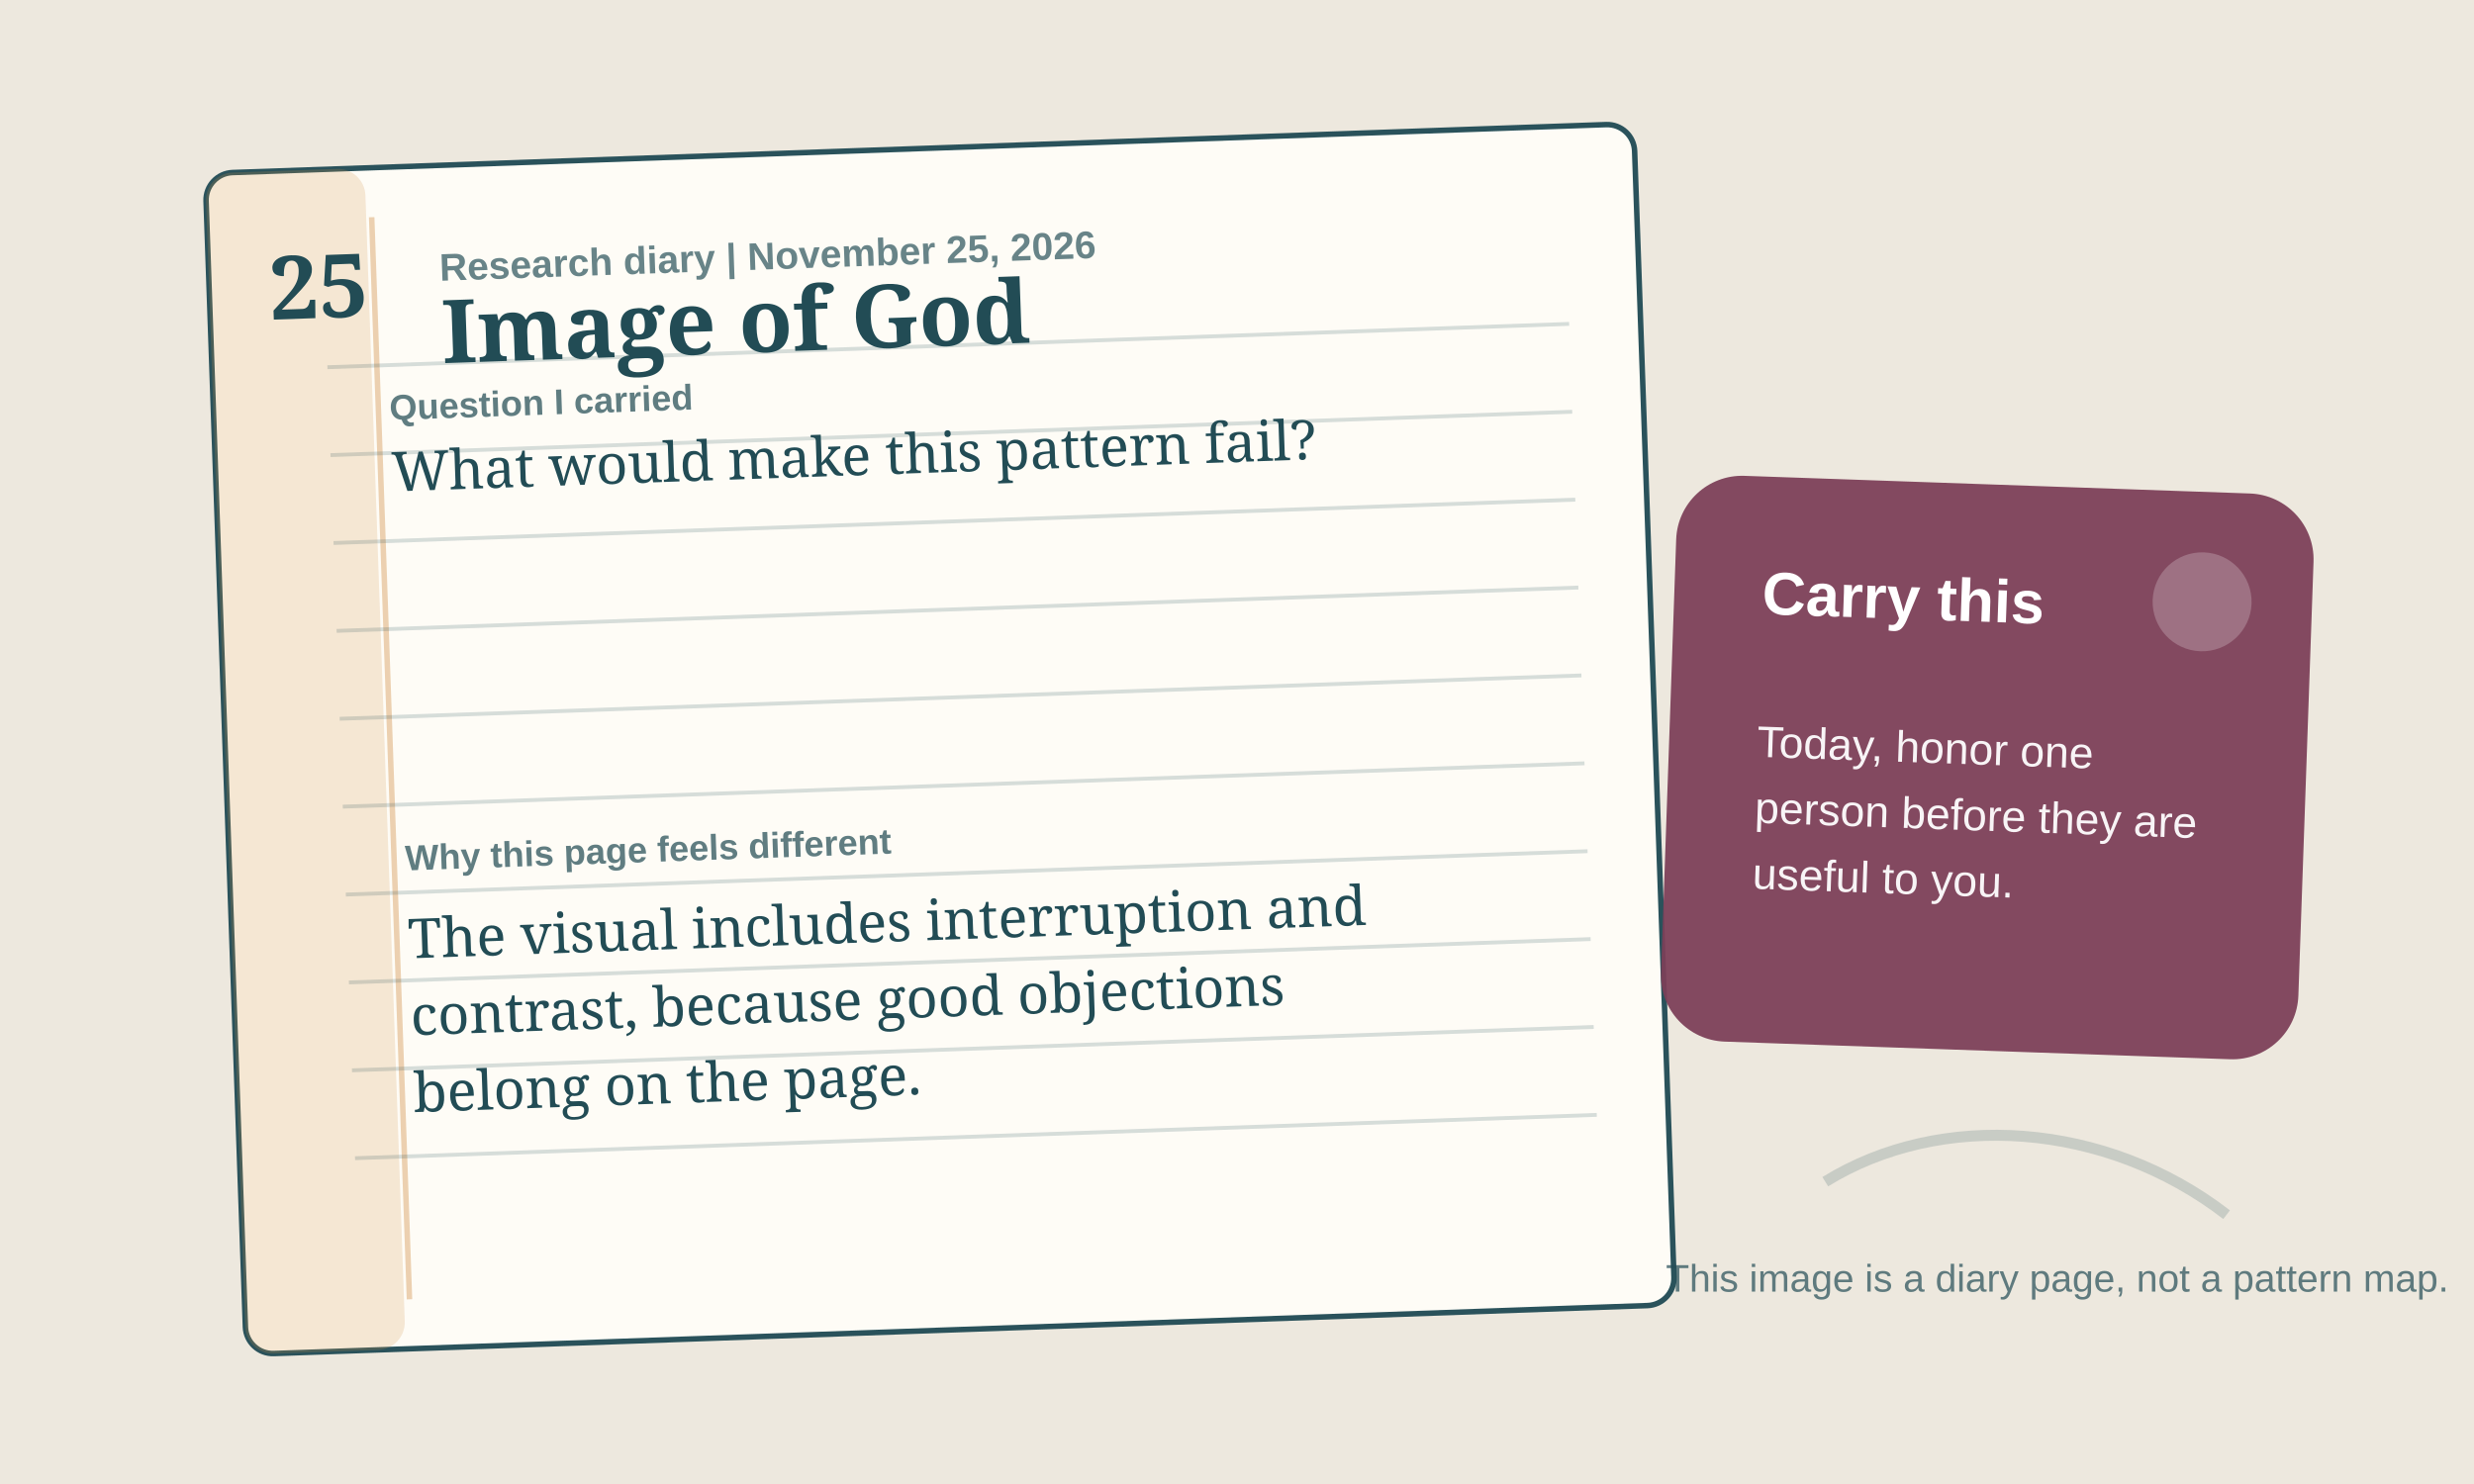
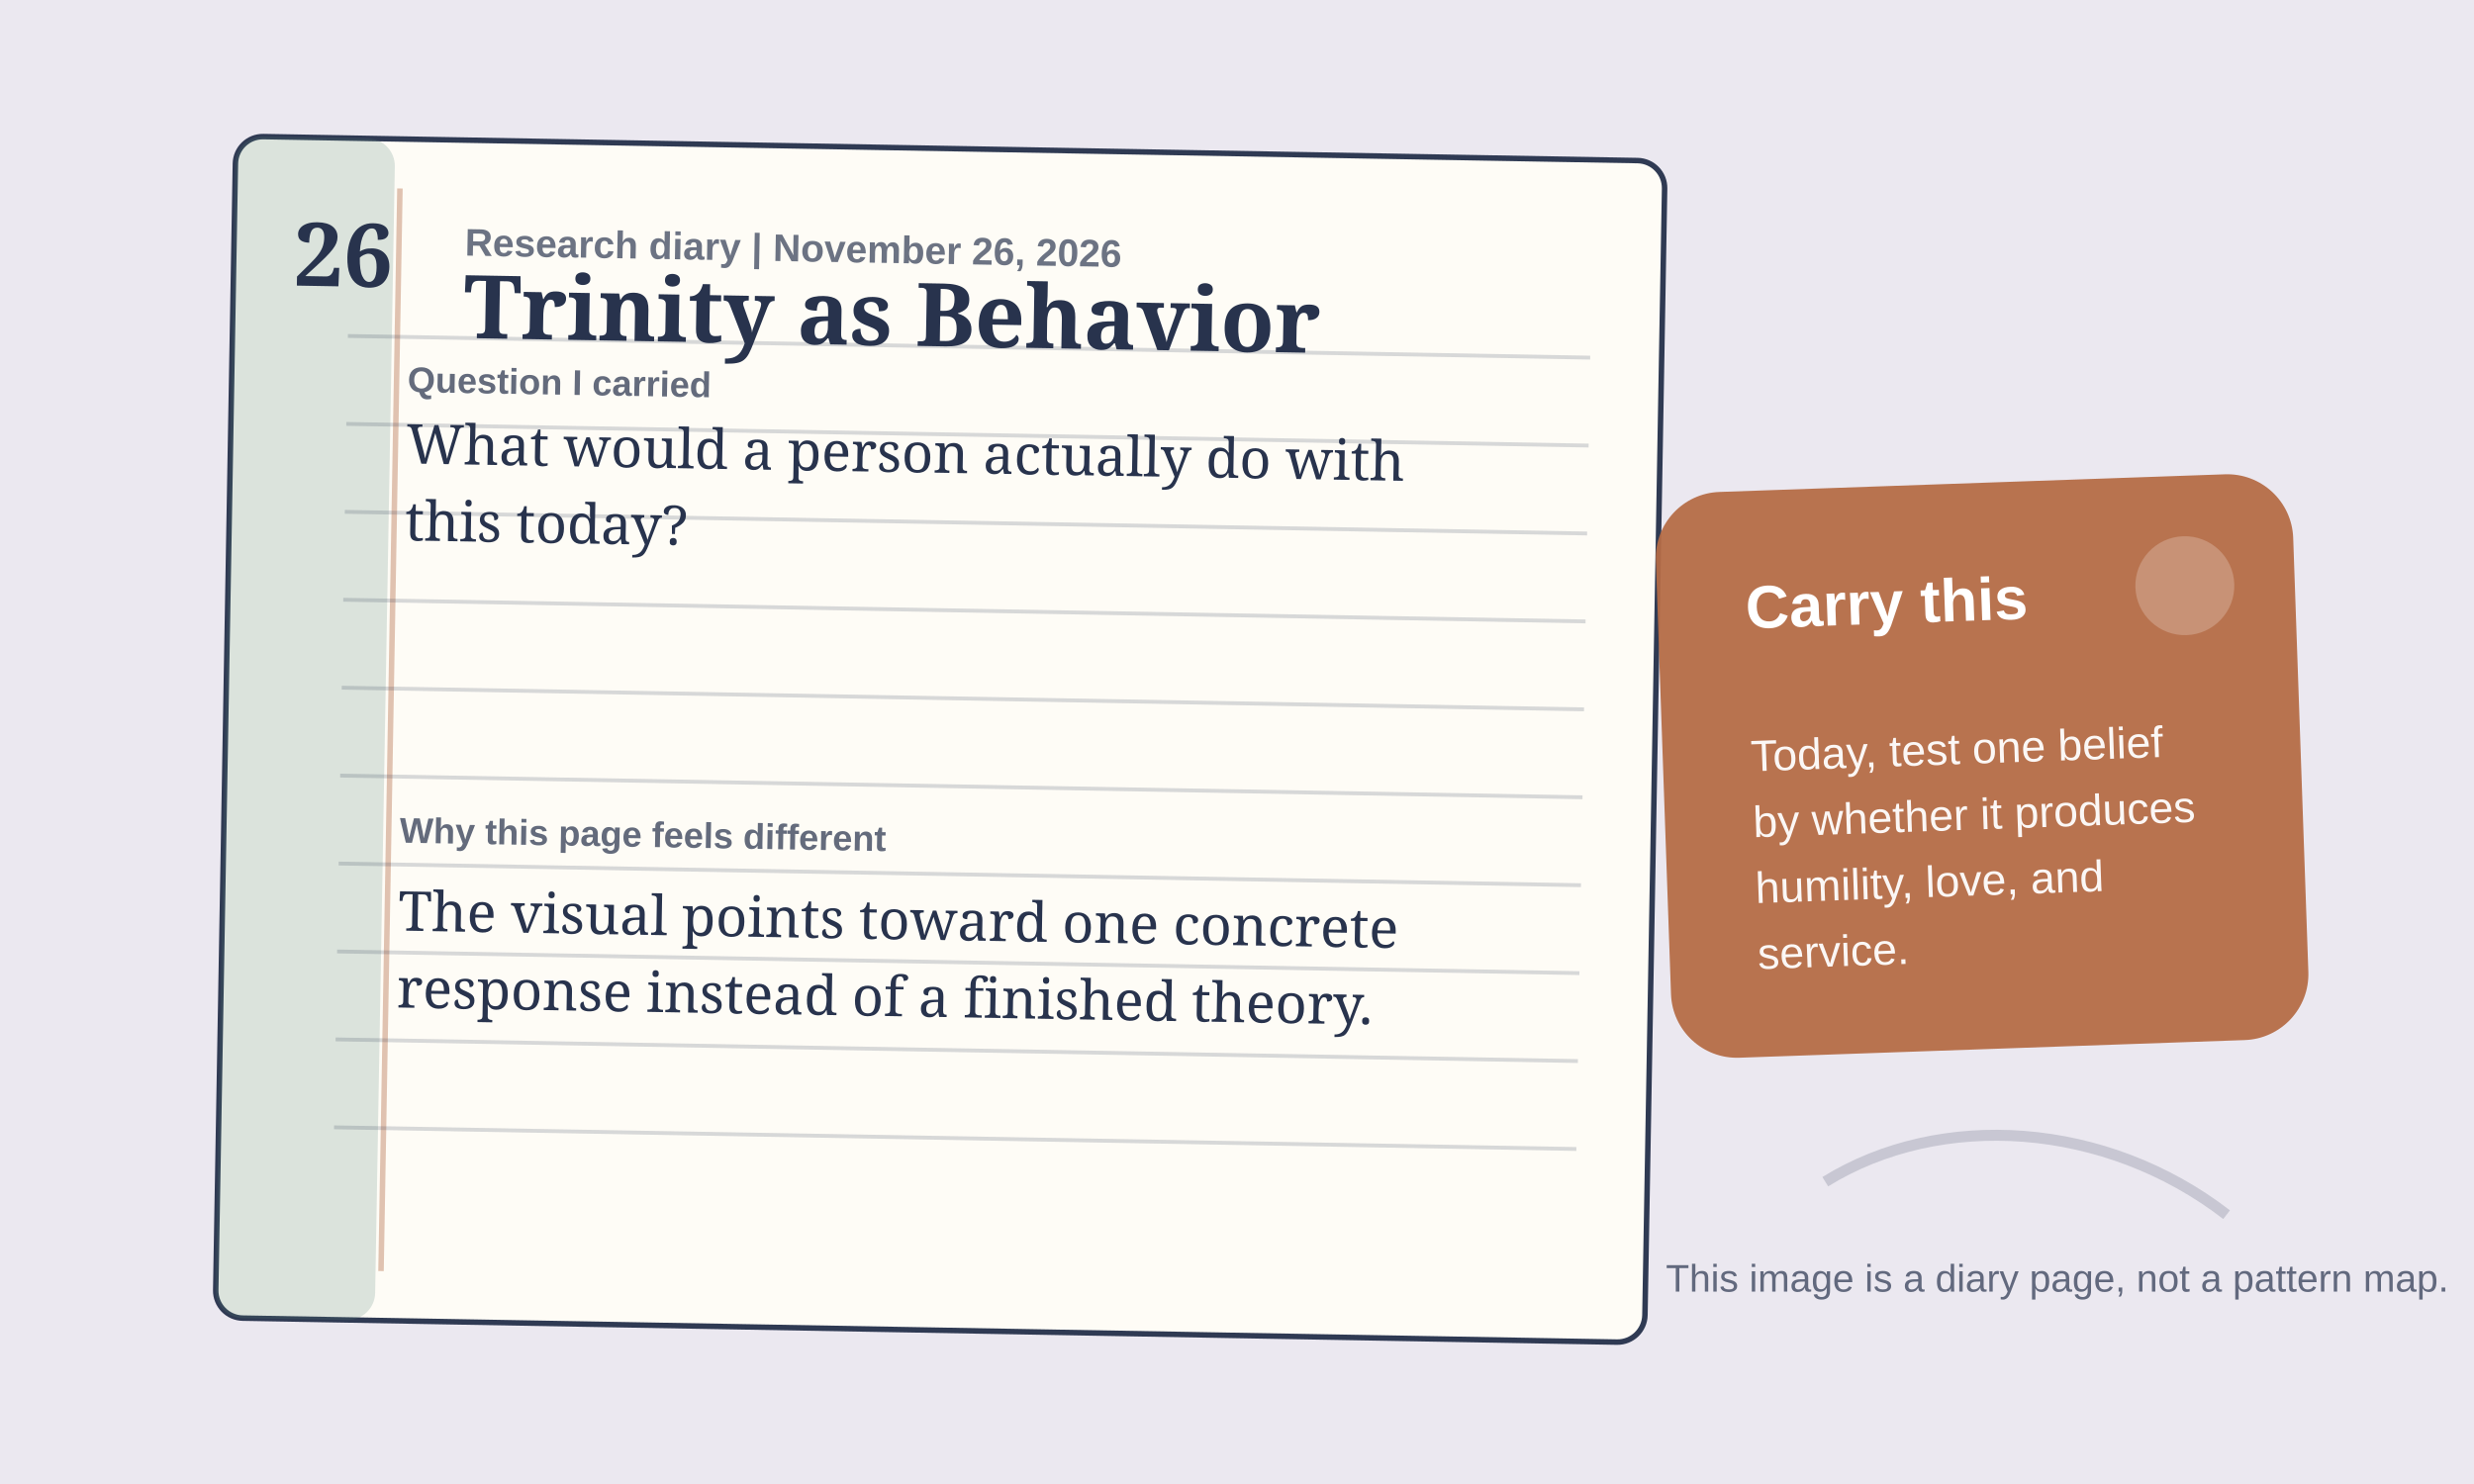
<svg xmlns="http://www.w3.org/2000/svg" width="900" height="540" viewBox="0 0 900 540" role="img" aria-labelledby="title desc">
  <style>
-     .eyebrow { font: 700 14px Arial, sans-serif; letter-spacing: 0; fill: #224c55; opacity: 0.68; }
-     .title { font: 700 32px Georgia, serif; letter-spacing: 0; fill: #224c55; }
-     .diary { font: 20px Georgia, serif; letter-spacing: 0; fill: #224c55; }
-     .label { font: 700 13px Arial, sans-serif; letter-spacing: 0; fill: #224c55; opacity: 0.72; }
+     .eyebrow { font: 700 14px Arial, sans-serif; letter-spacing: 0; fill: #28334d; opacity: 0.68; }
+     .title { font: 700 32px Georgia, serif; letter-spacing: 0; fill: #28334d; }
+     .diary { font: 20px Georgia, serif; letter-spacing: 0; fill: #28334d; }
+     .label { font: 700 13px Arial, sans-serif; letter-spacing: 0; fill: #28334d; opacity: 0.72; }
    .cardtitle { font: 700 22px Arial, sans-serif; letter-spacing: 0; fill: #ffffff; }
    .cardtext { font: 16px Arial, sans-serif; letter-spacing: 0; fill: #ffffff; opacity: 0.94; }
-     .small { font: 14px Arial, sans-serif; letter-spacing: 0; fill: #224c55; opacity: 0.70; }
+     .small { font: 14px Arial, sans-serif; letter-spacing: 0; fill: #28334d; opacity: 0.70; }
  </style>
-   <rect width="900" height="540" fill="#f7efe5" />
-   <rect x="0" y="0" width="900" height="540" fill="#224c55" opacity="0.05" />
-   <g transform="rotate(-2 340 270)">
-     <rect x="82" y="54" width="520" height="430" rx="10" fill="#fffdf7" stroke="#224c55" stroke-width="2" opacity="0.96" />
-     <rect x="82" y="54" width="58" height="430" rx="10" fill="#d18f46" opacity="0.20" />
-     <line x1="142" y1="72" x2="142" y2="466" stroke="#d18f46" stroke-width="2" opacity="0.40" />
-     <line x1="124" y1="126" x2="576" y2="126" stroke="#224c55" stroke-width="1.4" opacity="0.18" />
-     <line x1="124" y1="158" x2="576" y2="158" stroke="#224c55" stroke-width="1.4" opacity="0.18" />
-     <line x1="124" y1="190" x2="576" y2="190" stroke="#224c55" stroke-width="1.4" opacity="0.18" />
-     <line x1="124" y1="222" x2="576" y2="222" stroke="#224c55" stroke-width="1.4" opacity="0.18" />
-     <line x1="124" y1="254" x2="576" y2="254" stroke="#224c55" stroke-width="1.4" opacity="0.18" />
-     <line x1="124" y1="286" x2="576" y2="286" stroke="#224c55" stroke-width="1.4" opacity="0.18" />
-     <line x1="124" y1="318" x2="576" y2="318" stroke="#224c55" stroke-width="1.4" opacity="0.18" />
-     <line x1="124" y1="350" x2="576" y2="350" stroke="#224c55" stroke-width="1.4" opacity="0.18" />
-     <line x1="124" y1="382" x2="576" y2="382" stroke="#224c55" stroke-width="1.4" opacity="0.18" />
-     <line x1="124" y1="414" x2="576" y2="414" stroke="#224c55" stroke-width="1.4" opacity="0.18" />
-     <text x="166" y="96" class="eyebrow">Research diary | November 25, 2026</text>
-     <text x="166" y="126" class="title">Image of God</text>
+   <rect width="900" height="540" fill="#f4f1f8" />
+   <rect x="0" y="0" width="900" height="540" fill="#28334d" opacity="0.05" />
+   <g transform="rotate(1 340 270)">
+     <rect x="82" y="54" width="520" height="430" rx="10" fill="#fffdf7" stroke="#28334d" stroke-width="2" opacity="0.96" />
+     <rect x="82" y="54" width="58" height="430" rx="10" fill="#4f7d73" opacity="0.20" />
+     <line x1="142" y1="72" x2="142" y2="466" stroke="#b56b45" stroke-width="2" opacity="0.40" />
+     <line x1="124" y1="126" x2="576" y2="126" stroke="#28334d" stroke-width="1.4" opacity="0.18" />
+     <line x1="124" y1="158" x2="576" y2="158" stroke="#28334d" stroke-width="1.4" opacity="0.18" />
+     <line x1="124" y1="190" x2="576" y2="190" stroke="#28334d" stroke-width="1.4" opacity="0.18" />
+     <line x1="124" y1="222" x2="576" y2="222" stroke="#28334d" stroke-width="1.4" opacity="0.18" />
+     <line x1="124" y1="254" x2="576" y2="254" stroke="#28334d" stroke-width="1.4" opacity="0.18" />
+     <line x1="124" y1="286" x2="576" y2="286" stroke="#28334d" stroke-width="1.4" opacity="0.18" />
+     <line x1="124" y1="318" x2="576" y2="318" stroke="#28334d" stroke-width="1.4" opacity="0.18" />
+     <line x1="124" y1="350" x2="576" y2="350" stroke="#28334d" stroke-width="1.4" opacity="0.18" />
+     <line x1="124" y1="382" x2="576" y2="382" stroke="#28334d" stroke-width="1.4" opacity="0.18" />
+     <line x1="124" y1="414" x2="576" y2="414" stroke="#28334d" stroke-width="1.4" opacity="0.18" />
+     <text x="166" y="96" class="eyebrow">Research diary | November 26, 2026</text>
+     <text x="166" y="126" class="title">Trinity as Behavior</text>
    <text x="146" y="146" class="label">Question I carried</text>
-     <text x="104" y="108" class="title">25</text>
+     <text x="104" y="108" class="title">26</text>
  </g>
-   <g transform="rotate(-2 340 270)">
-     <text x="146" y="172" class="diary">What would make this pattern fail?</text>
+   <g transform="rotate(1 340 270)">
+     <text x="146" y="172" class="diary">What would a person actually do with</text>
+     <text x="146" y="200" class="diary">this today?</text>
    <text x="146" y="310" class="label">Why this page feels different</text>
-     <text x="146" y="342" class="diary">The visual includes interruption and</text>
-     <text x="146" y="370" class="diary">contrast, because good objections</text>
-     <text x="146" y="398" class="diary">belong on the page.</text>
+     <text x="146" y="342" class="diary">The visual points toward one concrete</text>
+     <text x="146" y="370" class="diary">response instead of a finished theory.</text>
  </g>
-   <g transform="rotate(2 714 306)">
-     <rect x="606" y="176" width="232" height="206" rx="24" fill="#7c3f58" opacity="0.94" />
+   <g transform="rotate(-2 714 306)">
+     <rect x="606" y="176" width="232" height="206" rx="24" fill="#b56b45" opacity="0.94" />
    <circle cx="798" cy="216" r="18" fill="#ffffff" opacity="0.22" />
    <text x="638" y="226" class="cardtitle">Carry this</text>
-     <text x="638" y="278" class="cardtext">Today, honor one</text>
-     <text x="638" y="302" class="cardtext">person before they are</text>
-     <text x="638" y="326" class="cardtext">useful to you.</text>
+     <text x="638" y="278" class="cardtext">Today, test one belief</text>
+     <text x="638" y="302" class="cardtext">by whether it produces</text>
+     <text x="638" y="326" class="cardtext">humility, love, and</text>
+     <text x="638" y="350" class="cardtext">service.</text>
  </g>
-   <path d="M664 430 C706 404 766 408 810 442" fill="none" stroke="#224c55" stroke-width="4" opacity="0.18" />
+   <path d="M664 430 C706 404 766 408 810 442" fill="none" stroke="#28334d" stroke-width="4" opacity="0.18" />
  <text x="606" y="470" class="small">This image is a diary page, not a pattern map.</text>
</svg>
